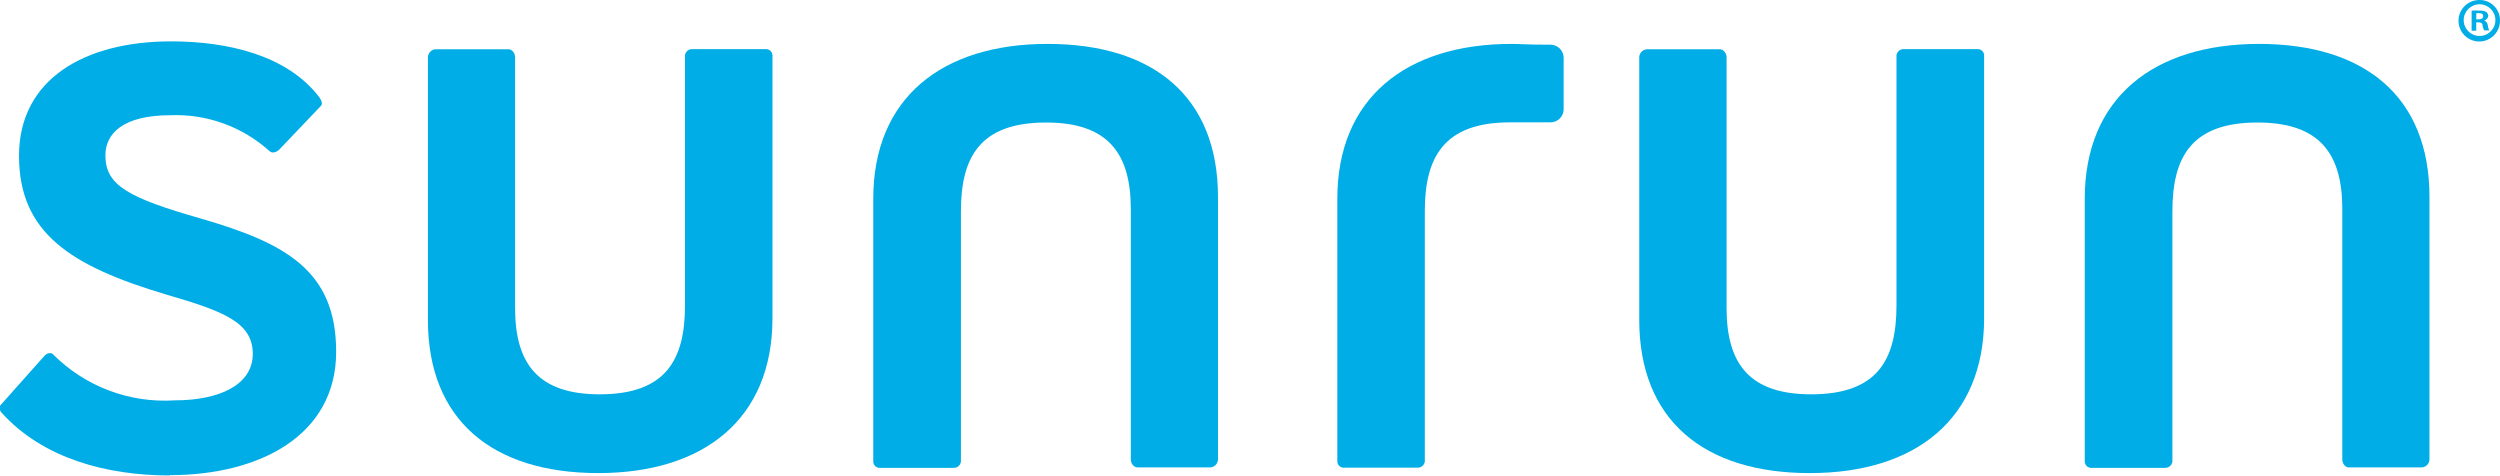
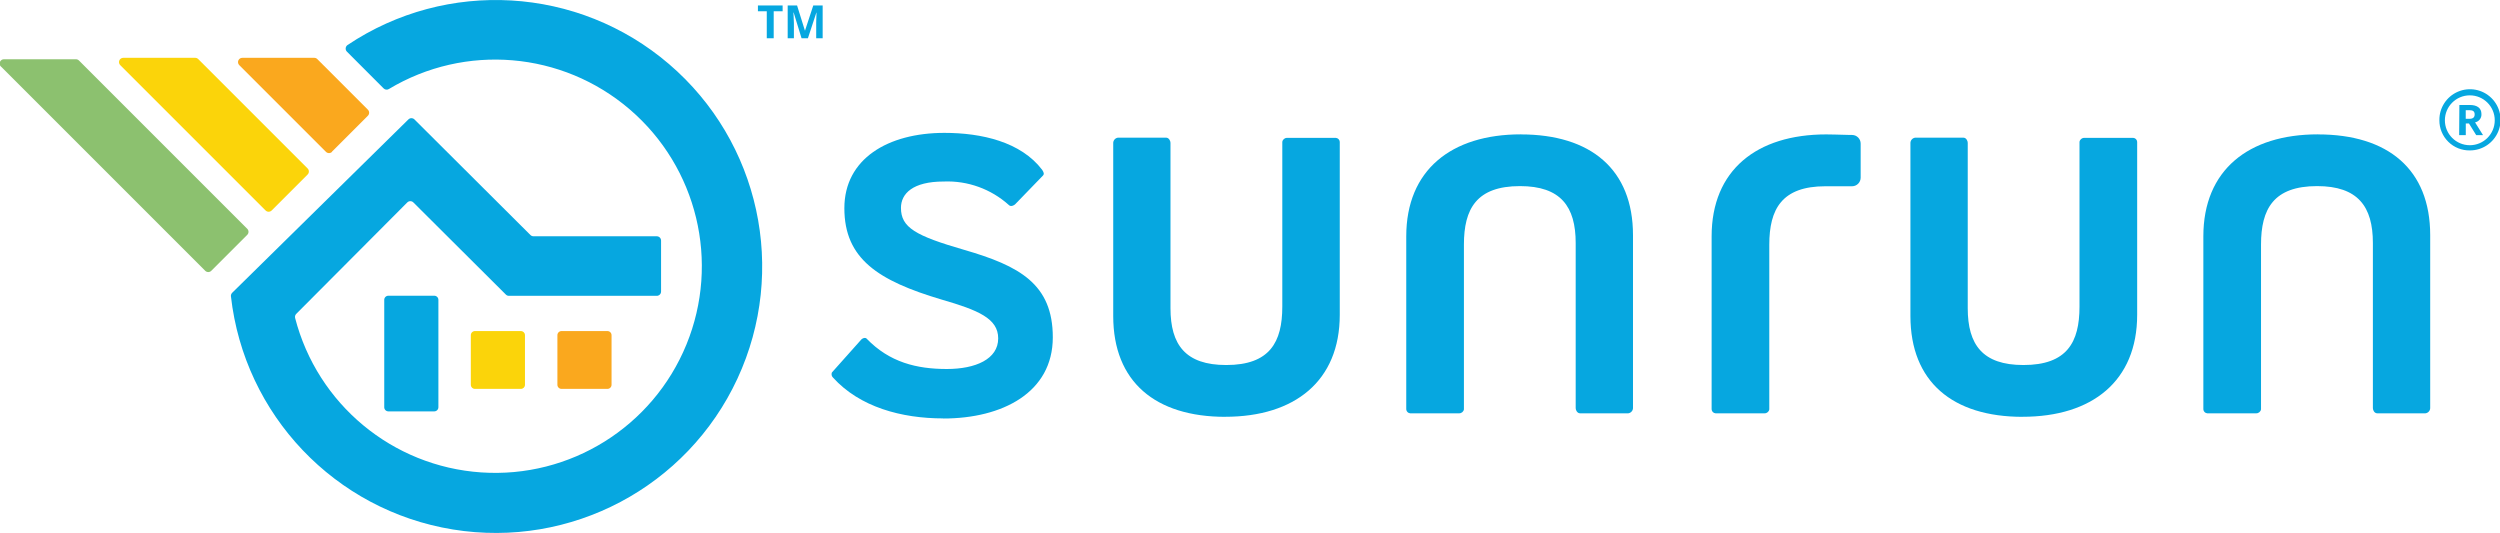
- <svg xmlns="http://www.w3.org/2000/svg" viewBox="0 0 157.74 30">
+ <svg xmlns="http://www.w3.org/2000/svg" viewBox="0 0 490.31 104.39">
  <defs>
-     <style>.cls-1{fill:#00ade6;}</style>
+     <style>.cls-1,.cls-5{fill:#06a7e0;}.cls-2{fill:#faa81e;}.cls-3{fill:#fbd40a;}.cls-4{fill:#8cc16f;}.cls-5{font-size:9px;font-family:ProximaNova-Bold, Proxima Nova;font-weight:700;}</style>
  </defs>
  <g id="Layer_2" data-name="Layer 2">
-     <g id="Art">
-       <path class="cls-1" d="M10.71,30c-4,0-8-1.09-10.57-3.92A.45.45,0,0,1,0,25.6l2.79-3.13c.15-.19.45-.26.56-.11a9.94,9.94,0,0,0,7.68,2.9c2.75,0,4.92-.94,4.92-2.94s-1.91-2.7-5.41-3.72c-6.1-1.81-9.34-3.91-9.34-8.77s4.18-7.22,9.59-7.22c3.57,0,7.34.87,9.36,3.53.15.23.23.42.08.56L17.6,9.46c-.12.11-.41.26-.6.07a8.81,8.81,0,0,0-6.25-2.26c-3,0-4.1,1.17-4.1,2.53,0,1.88,1.39,2.67,6.06,4,5.3,1.54,8.5,3.27,8.5,8.39,0,5.3-4.85,7.79-10.5,7.79" />
-       <path class="cls-1" d="M37.76,29.85C31.06,29.85,27,26.5,27,20.18V3.6a.52.52,0,0,1,.45-.49h4.63c.27,0,.42.3.42.49V19.43c0,3.5,1.43,5.45,5.34,5.45,4.17,0,5.38-2.18,5.38-5.6V3.48a.45.45,0,0,1,.45-.38h4.7a.41.41,0,0,1,.37.38V20.07c0,6.36-4.32,9.78-11,9.78" />
-       <path class="cls-1" d="M66.09,2.77c6.7,0,10.76,3.34,10.76,9.66V29a.52.52,0,0,1-.45.49H71.77c-.27,0-.42-.3-.42-.49V13.19c0-3.5-1.43-5.46-5.34-5.46-4.18,0-5.38,2.18-5.38,5.61v15.8a.45.45,0,0,1-.45.38h-4.7a.4.4,0,0,1-.38-.38V12.54c0-6.35,4.32-9.77,11-9.77" />
-       <path class="cls-1" d="M114.19,29.85c-6.69,0-10.76-3.35-10.76-9.67V3.6a.52.52,0,0,1,.46-.49h4.63c.26,0,.42.3.42.49V19.43c0,3.5,1.42,5.45,5.34,5.45,4.18,0,5.38-2.18,5.38-5.6V3.48a.45.45,0,0,1,.45-.38h4.7a.4.4,0,0,1,.38.38V20.07c0,6.36-4.32,9.78-11,9.78" />
-       <path class="cls-1" d="M142.52,2.77c6.7,0,10.77,3.34,10.77,9.66V29a.52.52,0,0,1-.46.49H148.2c-.27,0-.41-.3-.41-.49V13.19c0-3.5-1.43-5.46-5.35-5.46-4.17,0-5.37,2.18-5.37,5.61v15.8a.46.46,0,0,1-.46.38h-4.7a.41.41,0,0,1-.37-.38V12.54c0-6.35,4.33-9.77,11-9.77" />
-       <path class="cls-1" d="M97.85,2.82h-.16c-1.32,0-1.81-.05-2.31-.05-6.66,0-11,3.42-11,9.77V29.13a.41.41,0,0,0,.37.38h4.71a.45.45,0,0,0,.44-.38V13.33c0-3.42,1.21-5.61,5.38-5.61h2.56a.83.83,0,0,0,.82-.82V3.65a.83.83,0,0,0-.82-.83" />
-       <path class="cls-1" d="M157.74,1.27A1.31,1.31,0,1,1,156.43,0,1.28,1.28,0,0,1,157.74,1.27Zm-2.29,0a1,1,0,0,0,1,1,1,1,0,0,0,1-1,1,1,0,1,0-2,0Zm.79.67h-.29V.67a2.56,2.56,0,0,1,.49,0,.79.79,0,0,1,.44.09A.35.35,0,0,1,157,1a.33.33,0,0,1-.26.29v0a.38.38,0,0,1,.23.31,1,1,0,0,0,.09.32h-.32a1.11,1.11,0,0,1-.1-.31c0-.14-.1-.2-.26-.2h-.14Zm0-.72h.14c.16,0,.3-.05.3-.19s-.08-.2-.27-.2l-.16,0Z" />
+     <g id="Layer_1-2" data-name="Layer 1">
+       <path class="cls-1" d="M185,82.06c-8.23,0-16.38-2.23-21.62-8a.91.91,0,0,1-.23-1l5.7-6.39c.31-.39.92-.53,1.14-.23,4.47,4.62,9.79,5.93,15.71,5.93,5.62,0,10.07-1.93,10.07-6,0-3.91-3.91-5.53-11.07-7.61-12.47-3.7-19.1-8-19.1-17.93,0-9.69,8.55-14.77,19.62-14.77,7.31,0,15,1.77,19.16,7.23.31.46.47.85.16,1.15l-5.45,5.63c-.23.22-.85.54-1.23.14a18,18,0,0,0-12.78-4.61c-6.08,0-8.38,2.39-8.38,5.17,0,3.85,2.83,5.46,12.39,8.23,10.84,3.14,17.39,6.69,17.39,17.16,0,10.85-9.93,15.92-21.48,15.92" />
+       <path class="cls-1" d="M240.33,81.75c-13.71,0-22-6.85-22-19.78V28a1.07,1.07,0,0,1,.91-1h9.46c.54,0,.86.61.86,1V60.44c0,7.16,2.92,11.15,10.93,11.15,8.53,0,11-4.46,11-11.46V27.82a.93.93,0,0,1,.93-.78H262a.83.83,0,0,1,.76.78V61.74c0,13-8.85,20-22.46,20" />
+       <path class="cls-1" d="M298.27,26.36c13.7,0,22,6.84,22,19.76V80.06a1.07,1.07,0,0,1-.92,1h-9.46c-.55,0-.86-.61-.86-1V47.66c0-7.15-2.93-11.16-10.92-11.16-8.55,0-11,4.47-11,11.47V80.29a.93.93,0,0,1-.92.77h-9.62a.83.83,0,0,1-.77-.77V46.35c0-13,8.84-20,22.47-20" />
+       <path class="cls-1" d="M396.68,81.75c-13.7,0-22-6.85-22-19.78V28a1.07,1.07,0,0,1,.93-1h9.46c.54,0,.85.61.85,1V60.44c0,7.16,2.91,11.15,10.92,11.15,8.55,0,11-4.46,11-11.46V27.82a.93.93,0,0,1,.92-.78h9.62a.82.82,0,0,1,.77.78V61.74c0,13-8.84,20-22.47,20" />
+       <path class="cls-1" d="M454.62,26.36c13.71,0,22,6.84,22,19.76V80.06a1.06,1.06,0,0,1-.93,1h-9.46c-.55,0-.85-.61-.85-1V47.66c0-7.15-2.93-11.16-10.94-11.16-8.53,0-11,4.47-11,11.47V80.29a.94.94,0,0,1-.93.77h-9.62a.83.83,0,0,1-.76-.77V46.35c0-13,8.85-20,22.46-20" />
+       <path class="cls-1" d="M363.24,26.47h-.34c-2.7-.07-3.71-.11-4.73-.11-13.63,0-22.48,7-22.48,20V80.29a.83.83,0,0,0,.76.77h9.64a.92.92,0,0,0,.91-.77V48c0-7,2.47-11.47,11-11.47h5.24a1.69,1.69,0,0,0,1.68-1.68V28.17a1.69,1.69,0,0,0-1.68-1.7" />
+       <path class="cls-1" d="M45.29,58.1A52.26,52.26,0,1,0,68.16,8.83a.85.85,0,0,0-.12,1.3l7.21,7.22a.83.83,0,0,0,1,.12,40.53,40.53,0,1,1-18.37,44.9.85.85,0,0,1,.22-.81L79.88,39.7a.84.84,0,0,1,1.19,0L99.22,57.78a.84.84,0,0,0,.59.24h29a.84.84,0,0,0,.84-.84v-10a.84.84,0,0,0-.84-.84H104.64a.84.84,0,0,1-.6-.24L81.28,23.42a.84.84,0,0,0-1.18,0l-34.56,34a.86.86,0,0,0-.25.7" />
+       <path class="cls-2" d="M65.1,29.75l7.05-7.05a.84.84,0,0,0,0-1.19l-9.92-9.92a.84.84,0,0,0-.6-.25H47.53a.84.84,0,0,0-.6,1.44l17,17a.84.84,0,0,0,1.19,0" />
+       <path class="cls-3" d="M53.28,41.28l7.05-7.05a.84.84,0,0,0,0-1.19L38.88,11.59a.85.85,0,0,0-.6-.25H24.19a.84.84,0,0,0-.6,1.44l28.5,28.5a.84.84,0,0,0,1.19,0" />
+       <path class="cls-4" d="M.25,13.11l40,40a.84.84,0,0,0,1.19,0l7.05-7.05a.84.84,0,0,0,0-1.19l-33-33a.84.84,0,0,0-.59-.25l-14.12,0a.84.84,0,0,0-.6,1.44" />
+       <path class="cls-2" d="M110.09,76.27h9.08a.81.81,0,0,0,.77-.84V65.77a.81.81,0,0,0-.77-.84h-9.08a.81.81,0,0,0-.77.84v9.66a.81.81,0,0,0,.77.84" />
+       <path class="cls-3" d="M93.11,76.27h9.08a.81.81,0,0,0,.77-.84V65.77a.81.81,0,0,0-.77-.84H93.11a.81.81,0,0,0-.77.84v9.66a.81.81,0,0,0,.77.84" />
+       <path class="cls-1" d="M85.21,80.68H76.13a.81.81,0,0,1-.77-.84v-21a.81.81,0,0,1,.77-.84h9.08a.81.81,0,0,1,.77.84v21a.81.81,0,0,1-.77.84" />
+       <path class="cls-1" d="M484.34,23.3c.67,0,1-.29,1-.86v0c0-.62-.37-.83-1-.83h-.75V23.3Zm-2-2.71h2.07c1.37,0,2.26.57,2.26,1.77v0A1.56,1.56,0,0,1,485.42,24l1.56,2.5h-1.34l-1.42-2.29h-.62v2.29H482.3Zm6.94,3a4.89,4.89,0,1,0-9.78,0,4.89,4.89,0,1,0,9.78,0m-10.86,0a6,6,0,1,1,6,5.91,5.88,5.88,0,0,1-6-5.91" />
+       <text />
+       <text class="cls-5" transform="translate(148.46 7.5)">TM</text>
    </g>
  </g>
</svg>
